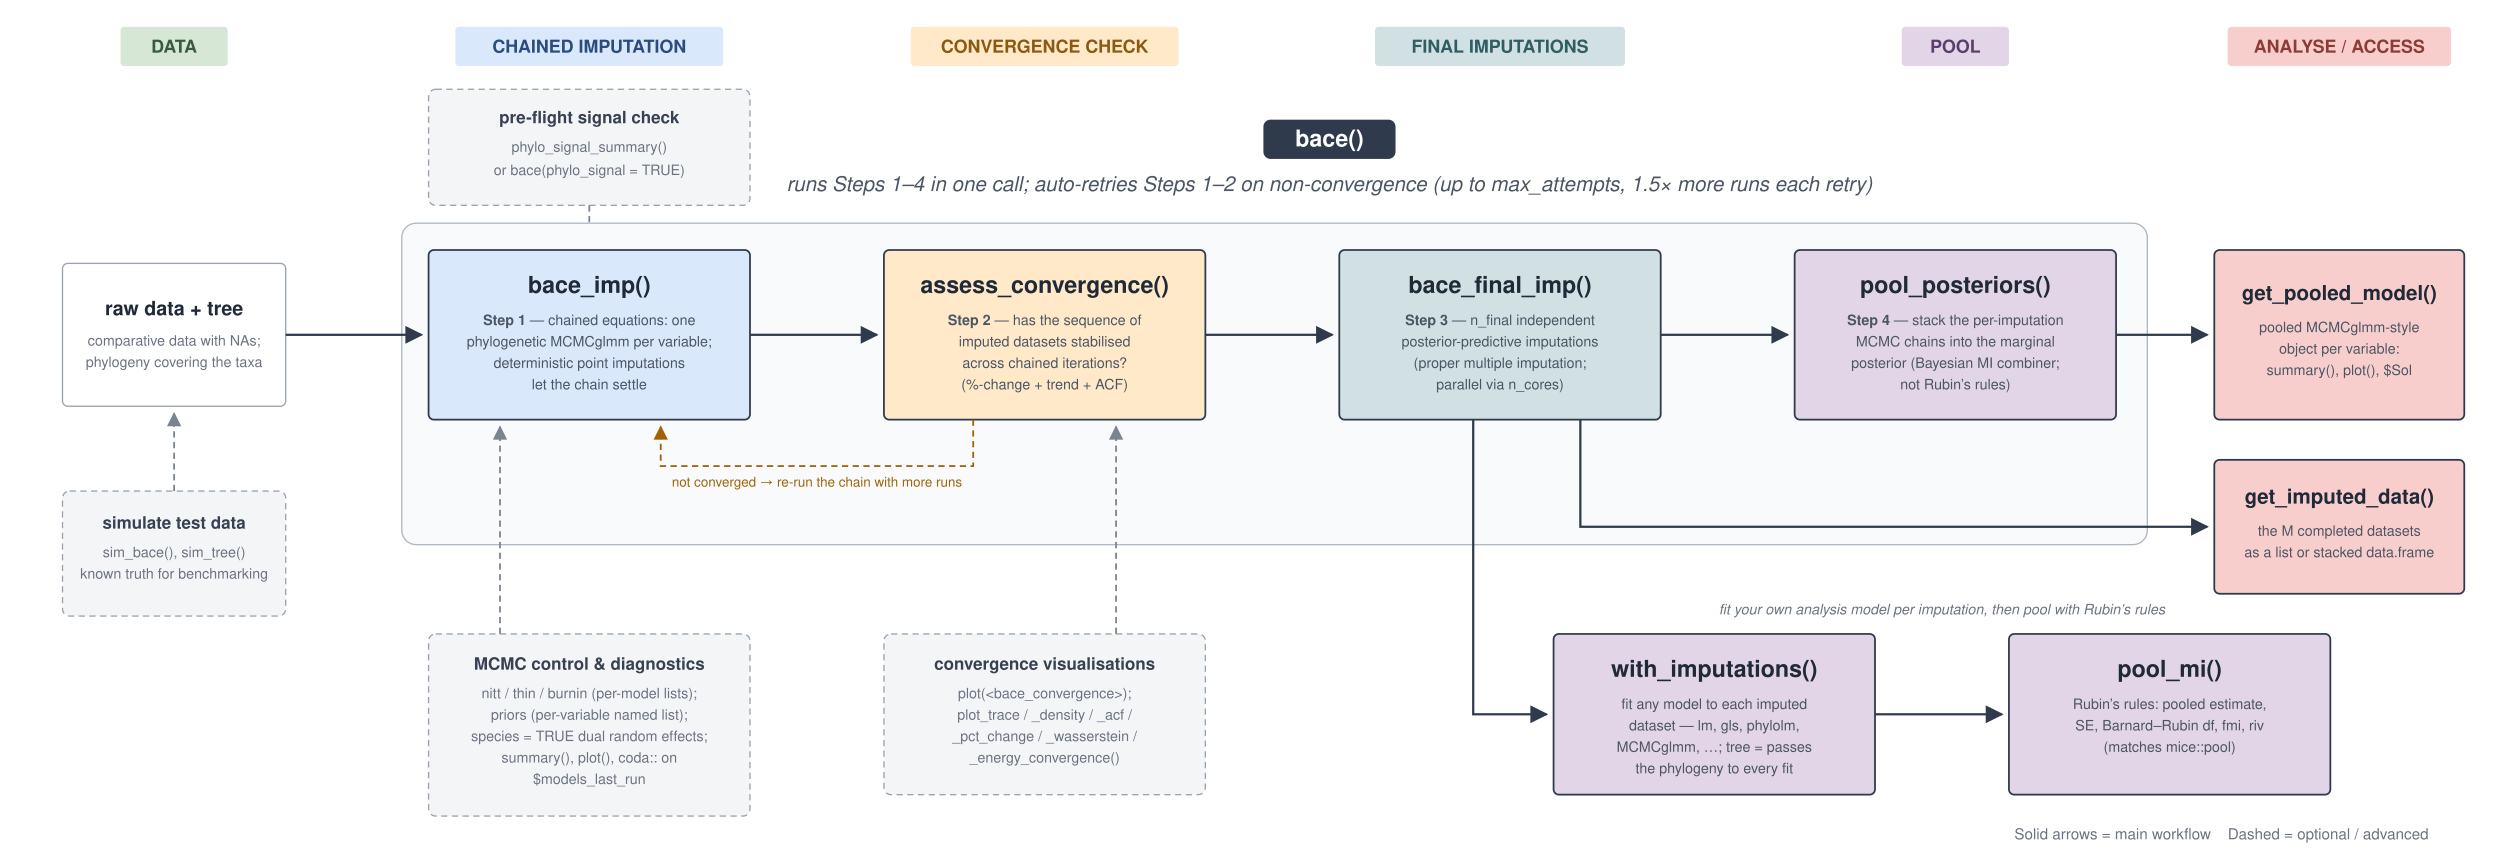
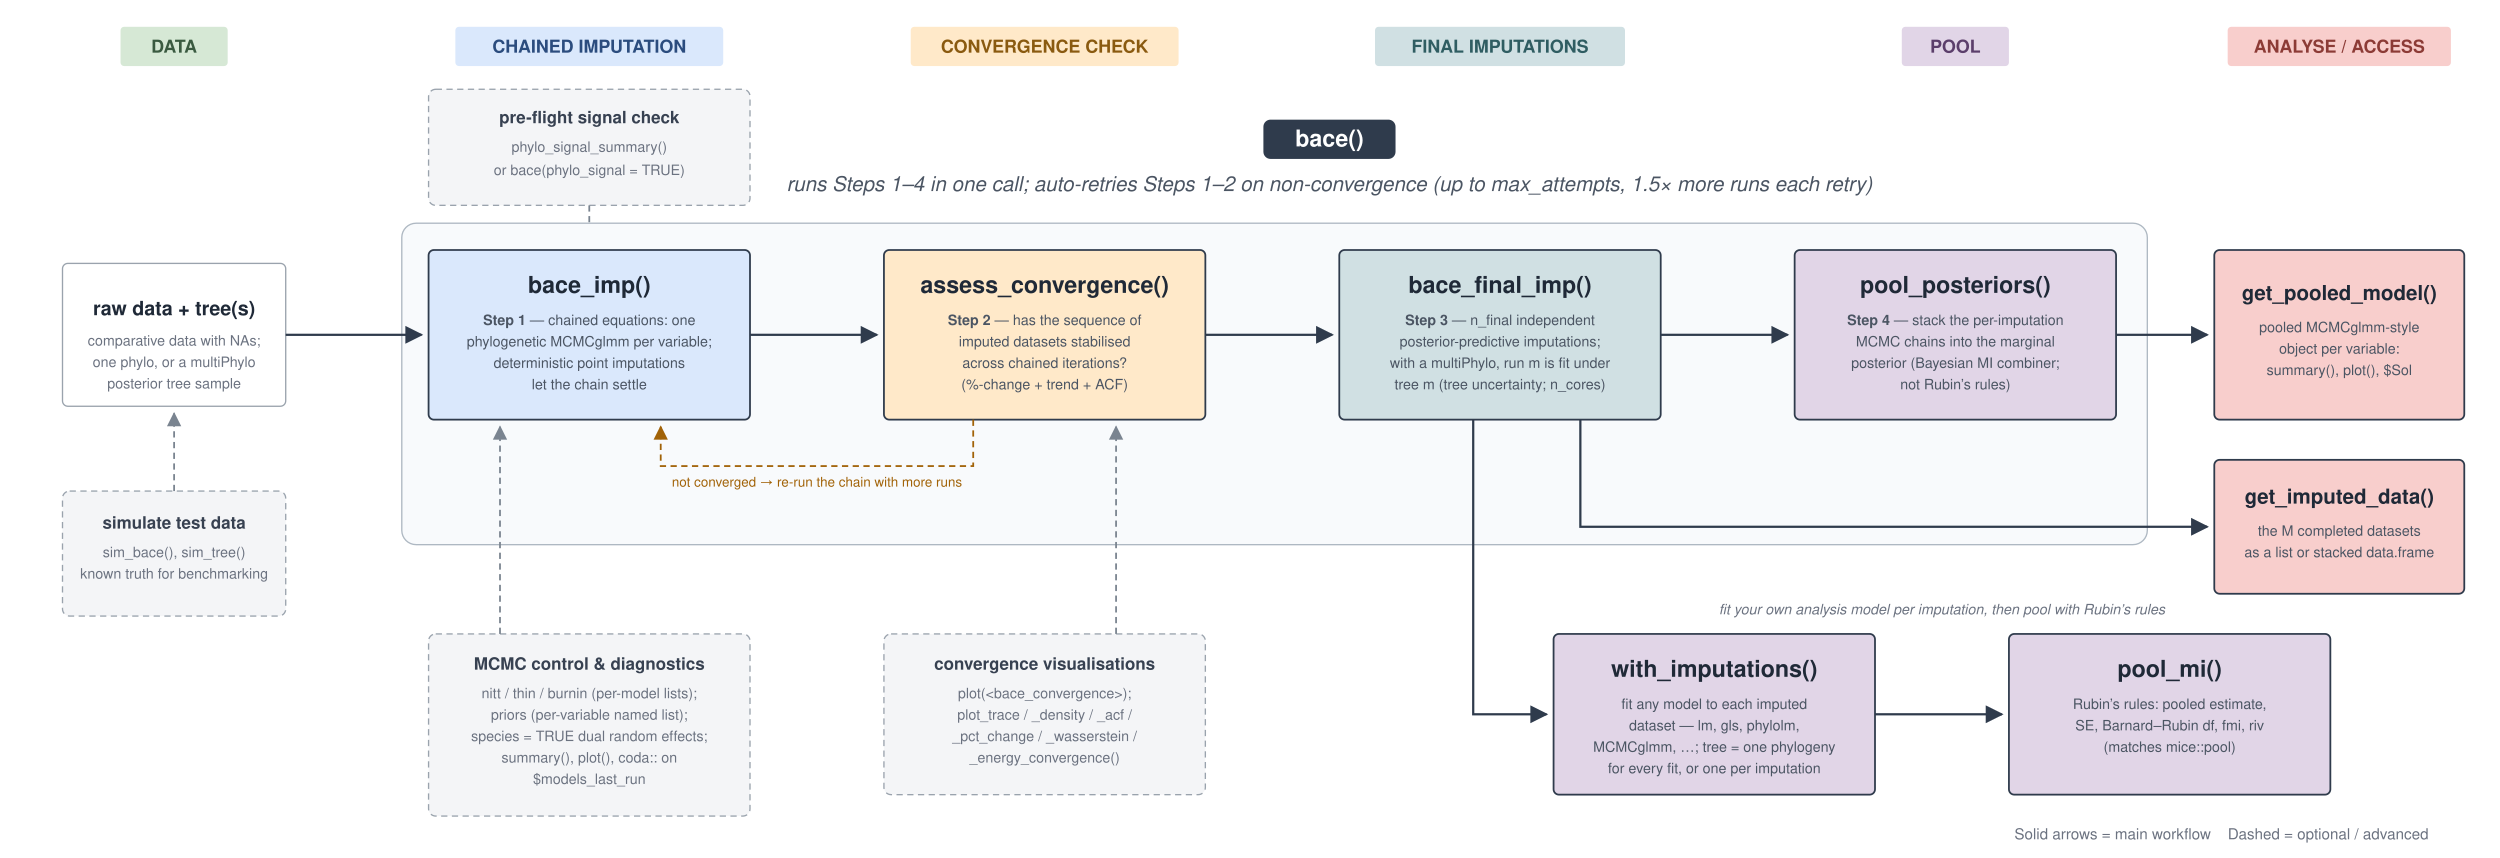
<svg xmlns="http://www.w3.org/2000/svg" width="2800" height="960" viewBox="0 150 2800 960" font-family="'Helvetica Neue', Helvetica, Arial, sans-serif">
  <defs>
    <marker id="arrow" viewBox="0 0 10 10" refX="9" refY="5" markerWidth="8" markerHeight="8" orient="auto-start-reverse">
      <path d="M 0 0 L 10 5 L 0 10 z" fill="#2f3b4c" />
    </marker>
    <marker id="arrowGray" viewBox="0 0 10 10" refX="9" refY="5" markerWidth="8" markerHeight="8" orient="auto-start-reverse">
      <path d="M 0 0 L 10 5 L 0 10 z" fill="#7a8490" />
    </marker>
    <marker id="arrowAmber" viewBox="0 0 10 10" refX="9" refY="5" markerWidth="8" markerHeight="8" orient="auto-start-reverse">
      <path d="M 0 0 L 10 5 L 0 10 z" fill="#a16207" />
    </marker>
  </defs>
  <rect x="0" y="0" width="2800" height="1200" fill="#ffffff" />
  <g font-size="20" font-weight="700" text-anchor="middle">
    <rect x="135" y="180" width="120" height="44" rx="4" fill="#d6e8d5" />
    <text x="195" y="209" fill="#3a5a40">DATA</text>
    <rect x="510" y="180" width="300" height="44" rx="4" fill="#dae8fc" />
    <text x="660" y="209" fill="#2b4c7e">CHAINED IMPUTATION</text>
    <rect x="1020" y="180" width="300" height="44" rx="4" fill="#ffe9c9" />
    <text x="1170" y="209" fill="#8a5a10">CONVERGENCE CHECK</text>
    <rect x="1540" y="180" width="280" height="44" rx="4" fill="#d0e0e3" />
    <text x="1680" y="209" fill="#2f5d62">FINAL IMPUTATIONS</text>
    <rect x="2130" y="180" width="120" height="44" rx="4" fill="#e1d5e7" />
    <text x="2190" y="209" fill="#5b3e6b">POOL</text>
    <rect x="2495" y="180" width="250" height="44" rx="4" fill="#f8cecc" />
    <text x="2620" y="209" fill="#8c3b36">ANALYSE / ACCESS</text>
  </g>
  <g>
    <rect x="480" y="250" width="360" height="130" rx="8" fill="#f4f5f7" stroke="#9aa3ad" stroke-width="1.5" stroke-dasharray="7 5" />
    <text x="660" y="288" font-size="19" font-weight="700" fill="#374151" text-anchor="middle">pre-flight signal check</text>
    <text x="660" y="320" font-size="16" fill="#6b7280" text-anchor="middle">phylo_signal_summary()</text>
    <text x="660" y="346" font-size="16" fill="#6b7280" text-anchor="middle">or bace(phylo_signal = TRUE)</text>
    <line x1="660" y1="380" x2="660" y2="424" stroke="#7a8490" stroke-width="2" stroke-dasharray="7 5" marker-end="url(#arrowGray)" />
  </g>
  <rect x="450" y="400" width="1955" height="360" rx="16" fill="#f8fafc" stroke="#aeb8c2" stroke-width="1.5" />
  <rect x="1415" y="284" width="148" height="44" rx="8" fill="#2f3b4c" />
  <text x="1489" y="314" font-size="26" font-weight="700" fill="#ffffff" text-anchor="middle">bace()</text>
  <text x="1489" y="364" font-size="23" fill="#4b5563" font-style="italic" text-anchor="middle">runs Steps 1–4 in one call; auto-retries Steps 1–2 on non-convergence (up to max_attempts, 1.5× more runs each retry)</text>
  <g>
    <rect x="70" y="445" width="250" height="160" rx="6" fill="#ffffff" stroke="#9aa3ad" stroke-width="1.5" />
-     <text x="195" y="503" font-size="22" font-weight="700" fill="#1f2937" text-anchor="middle">raw data + tree</text>
+     <text x="195" y="503" font-size="22" font-weight="700" fill="#1f2937" text-anchor="middle">raw data + tree(s)</text>
    <text x="195" y="537" font-size="16" fill="#6b7280" text-anchor="middle">comparative data with NAs;</text>
-     <text x="195" y="561" font-size="16" fill="#6b7280" text-anchor="middle">phylogeny covering the taxa</text>
+     <text x="195" y="561" font-size="16" fill="#6b7280" text-anchor="middle">one phylo, or a multiPhylo</text>
+     <text x="195" y="585" font-size="16" fill="#6b7280" text-anchor="middle">posterior tree sample</text>
  </g>
  <g>
    <rect x="480" y="430" width="360" height="190" rx="6" fill="#dae8fc" stroke="#2f3b4c" stroke-width="2" />
    <text x="660" y="478" font-size="26" font-weight="700" fill="#1f2937" text-anchor="middle">bace_imp()</text>
    <text x="660" y="514" font-size="16" fill="#4b5563" text-anchor="middle">
      <tspan font-weight="700">Step 1</tspan> — chained equations: one</text>
    <text x="660" y="538" font-size="16" fill="#4b5563" text-anchor="middle">phylogenetic MCMCglmm per variable;</text>
    <text x="660" y="562" font-size="16" fill="#4b5563" text-anchor="middle">deterministic point imputations</text>
    <text x="660" y="586" font-size="16" fill="#4b5563" text-anchor="middle">let the chain settle</text>
  </g>
  <g>
    <rect x="990" y="430" width="360" height="190" rx="6" fill="#ffe9c9" stroke="#2f3b4c" stroke-width="2" />
    <text x="1170" y="478" font-size="26" font-weight="700" fill="#1f2937" text-anchor="middle">assess_convergence()</text>
    <text x="1170" y="514" font-size="16" fill="#4b5563" text-anchor="middle">
      <tspan font-weight="700">Step 2</tspan> — has the sequence of</text>
    <text x="1170" y="538" font-size="16" fill="#4b5563" text-anchor="middle">imputed datasets stabilised</text>
    <text x="1170" y="562" font-size="16" fill="#4b5563" text-anchor="middle">across chained iterations?</text>
    <text x="1170" y="586" font-size="16" fill="#4b5563" text-anchor="middle">(%-change + trend + ACF)</text>
  </g>
  <g>
    <rect x="1500" y="430" width="360" height="190" rx="6" fill="#d0e0e3" stroke="#2f3b4c" stroke-width="2" />
    <text x="1680" y="478" font-size="26" font-weight="700" fill="#1f2937" text-anchor="middle">bace_final_imp()</text>
    <text x="1680" y="514" font-size="16" fill="#4b5563" text-anchor="middle">
      <tspan font-weight="700">Step 3</tspan> — n_final independent</text>
-     <text x="1680" y="538" font-size="16" fill="#4b5563" text-anchor="middle">posterior-predictive imputations</text>
-     <text x="1680" y="562" font-size="16" fill="#4b5563" text-anchor="middle">(proper multiple imputation;</text>
-     <text x="1680" y="586" font-size="16" fill="#4b5563" text-anchor="middle">parallel via n_cores)</text>
+     <text x="1680" y="538" font-size="16" fill="#4b5563" text-anchor="middle">posterior-predictive imputations;</text>
+     <text x="1680" y="562" font-size="16" fill="#4b5563" text-anchor="middle">with a multiPhylo, run m is fit under</text>
+     <text x="1680" y="586" font-size="16" fill="#4b5563" text-anchor="middle">tree m (tree uncertainty; n_cores)</text>
  </g>
  <g>
    <rect x="2010" y="430" width="360" height="190" rx="6" fill="#e1d5e7" stroke="#2f3b4c" stroke-width="2" />
    <text x="2190" y="478" font-size="26" font-weight="700" fill="#1f2937" text-anchor="middle">pool_posteriors()</text>
    <text x="2190" y="514" font-size="16" fill="#4b5563" text-anchor="middle">
      <tspan font-weight="700">Step 4</tspan> — stack the per-imputation</text>
    <text x="2190" y="538" font-size="16" fill="#4b5563" text-anchor="middle">MCMC chains into the marginal</text>
    <text x="2190" y="562" font-size="16" fill="#4b5563" text-anchor="middle">posterior (Bayesian MI combiner;</text>
    <text x="2190" y="586" font-size="16" fill="#4b5563" text-anchor="middle">not Rubin’s rules)</text>
  </g>
  <g>
    <rect x="2480" y="430" width="280" height="190" rx="6" fill="#f8cecc" stroke="#2f3b4c" stroke-width="2" />
    <text x="2620" y="486" font-size="23" font-weight="700" fill="#1f2937" text-anchor="middle">get_pooled_model()</text>
    <text x="2620" y="522" font-size="16" fill="#4b5563" text-anchor="middle">pooled MCMCglmm-style</text>
    <text x="2620" y="546" font-size="16" fill="#4b5563" text-anchor="middle">object per variable:</text>
    <text x="2620" y="570" font-size="16" fill="#4b5563" text-anchor="middle">summary(), plot(), $Sol</text>
  </g>
  <g>
    <rect x="2480" y="665" width="280" height="150" rx="6" fill="#f8cecc" stroke="#2f3b4c" stroke-width="2" />
    <text x="2620" y="714" font-size="23" font-weight="700" fill="#1f2937" text-anchor="middle">get_imputed_data()</text>
    <text x="2620" y="750" font-size="16" fill="#4b5563" text-anchor="middle">the M completed datasets</text>
    <text x="2620" y="774" font-size="16" fill="#4b5563" text-anchor="middle">as a list or stacked data.frame</text>
  </g>
  <g stroke="#2f3b4c" stroke-width="2.5" fill="none">
    <line x1="320" y1="525" x2="472" y2="525" marker-end="url(#arrow)" />
    <line x1="840" y1="525" x2="982" y2="525" marker-end="url(#arrow)" />
    <line x1="1350" y1="525" x2="1492" y2="525" marker-end="url(#arrow)" />
    <line x1="1860" y1="525" x2="2002" y2="525" marker-end="url(#arrow)" />
    <line x1="2370" y1="525" x2="2472" y2="525" marker-end="url(#arrow)" />
  </g>
  <path d="M 1090 620 L 1090 672 L 740 672 L 740 628" stroke="#a16207" stroke-width="2" fill="none" stroke-dasharray="7 5" marker-end="url(#arrowAmber)" />
  <text x="915" y="695" font-size="15" fill="#a16207" text-anchor="middle">not converged → re-run the chain with more runs</text>
  <path d="M 1770 620 L 1770 740 L 2472 740" stroke="#2f3b4c" stroke-width="2.5" fill="none" marker-end="url(#arrow)" />
  <text x="2175" y="838" font-size="16" fill="#6b7280" text-anchor="middle" font-style="italic">fit your own analysis model per imputation, then pool with Rubin’s rules</text>
  <path d="M 1650 620 L 1650 950 L 1732 950" stroke="#2f3b4c" stroke-width="2.5" fill="none" marker-end="url(#arrow)" />
  <g>
    <rect x="1740" y="860" width="360" height="180" rx="6" fill="#e1d5e7" stroke="#2f3b4c" stroke-width="2" />
    <text x="1920" y="908" font-size="26" font-weight="700" fill="#1f2937" text-anchor="middle">with_imputations()</text>
    <text x="1920" y="944" font-size="16" fill="#4b5563" text-anchor="middle">fit any model to each imputed</text>
    <text x="1920" y="968" font-size="16" fill="#4b5563" text-anchor="middle">dataset — lm, gls, phylolm,</text>
-     <text x="1920" y="992" font-size="16" fill="#4b5563" text-anchor="middle">MCMCglmm, …; tree = passes</text>
-     <text x="1920" y="1016" font-size="16" fill="#4b5563" text-anchor="middle">the phylogeny to every fit</text>
+     <text x="1920" y="992" font-size="16" fill="#4b5563" text-anchor="middle">MCMCglmm, …; tree = one phylogeny</text>
+     <text x="1920" y="1016" font-size="16" fill="#4b5563" text-anchor="middle">for every fit, or one per imputation</text>
  </g>
  <line x1="2100" y1="950" x2="2242" y2="950" stroke="#2f3b4c" stroke-width="2.5" marker-end="url(#arrow)" />
  <g>
    <rect x="2250" y="860" width="360" height="180" rx="6" fill="#e1d5e7" stroke="#2f3b4c" stroke-width="2" />
    <text x="2430" y="908" font-size="26" font-weight="700" fill="#1f2937" text-anchor="middle">pool_mi()</text>
    <text x="2430" y="944" font-size="16" fill="#4b5563" text-anchor="middle">Rubin’s rules: pooled estimate,</text>
    <text x="2430" y="968" font-size="16" fill="#4b5563" text-anchor="middle">SE, Barnard–Rubin df, fmi, riv</text>
    <text x="2430" y="992" font-size="16" fill="#4b5563" text-anchor="middle">(matches mice::pool)</text>
  </g>
  <g>
    <rect x="70" y="700" width="250" height="140" rx="8" fill="#f4f5f7" stroke="#9aa3ad" stroke-width="1.5" stroke-dasharray="7 5" />
    <text x="195" y="742" font-size="19" font-weight="700" fill="#374151" text-anchor="middle">simulate test data</text>
    <text x="195" y="774" font-size="16" fill="#6b7280" text-anchor="middle">sim_bace(), sim_tree()</text>
    <text x="195" y="798" font-size="16" fill="#6b7280" text-anchor="middle">known truth for benchmarking</text>
    <line x1="195" y1="700" x2="195" y2="613" stroke="#7a8490" stroke-width="2" stroke-dasharray="7 5" marker-end="url(#arrowGray)" />
  </g>
  <g>
    <rect x="480" y="860" width="360" height="204" rx="8" fill="#f4f5f7" stroke="#9aa3ad" stroke-width="1.5" stroke-dasharray="7 5" />
    <text x="660" y="900" font-size="19" font-weight="700" fill="#374151" text-anchor="middle">MCMC control &amp; diagnostics</text>
    <text x="660" y="932" font-size="16" fill="#6b7280" text-anchor="middle">nitt / thin / burnin (per-model lists);</text>
    <text x="660" y="956" font-size="16" fill="#6b7280" text-anchor="middle">priors (per-variable named list);</text>
    <text x="660" y="980" font-size="16" fill="#6b7280" text-anchor="middle">species = TRUE dual random effects;</text>
    <text x="660" y="1004" font-size="16" fill="#6b7280" text-anchor="middle">summary(), plot(), coda:: on</text>
    <text x="660" y="1028" font-size="16" fill="#6b7280" text-anchor="middle">$models_last_run</text>
    <line x1="560" y1="860" x2="560" y2="628" stroke="#7a8490" stroke-width="2" stroke-dasharray="7 5" marker-end="url(#arrowGray)" />
  </g>
  <g>
    <rect x="990" y="860" width="360" height="180" rx="8" fill="#f4f5f7" stroke="#9aa3ad" stroke-width="1.5" stroke-dasharray="7 5" />
    <text x="1170" y="900" font-size="19" font-weight="700" fill="#374151" text-anchor="middle">convergence visualisations</text>
    <text x="1170" y="932" font-size="16" fill="#6b7280" text-anchor="middle">plot(&lt;bace_convergence&gt;);</text>
    <text x="1170" y="956" font-size="16" fill="#6b7280" text-anchor="middle">plot_trace / _density / _acf /</text>
    <text x="1170" y="980" font-size="16" fill="#6b7280" text-anchor="middle">_pct_change / _wasserstein /</text>
    <text x="1170" y="1004" font-size="16" fill="#6b7280" text-anchor="middle">_energy_convergence()</text>
    <line x1="1250" y1="860" x2="1250" y2="628" stroke="#7a8490" stroke-width="2" stroke-dasharray="7 5" marker-end="url(#arrowGray)" />
  </g>
  <text x="2720" y="1090" font-size="17" fill="#6b7280" text-anchor="end">Solid arrows = main workflow    Dashed = optional / advanced</text>
</svg>
